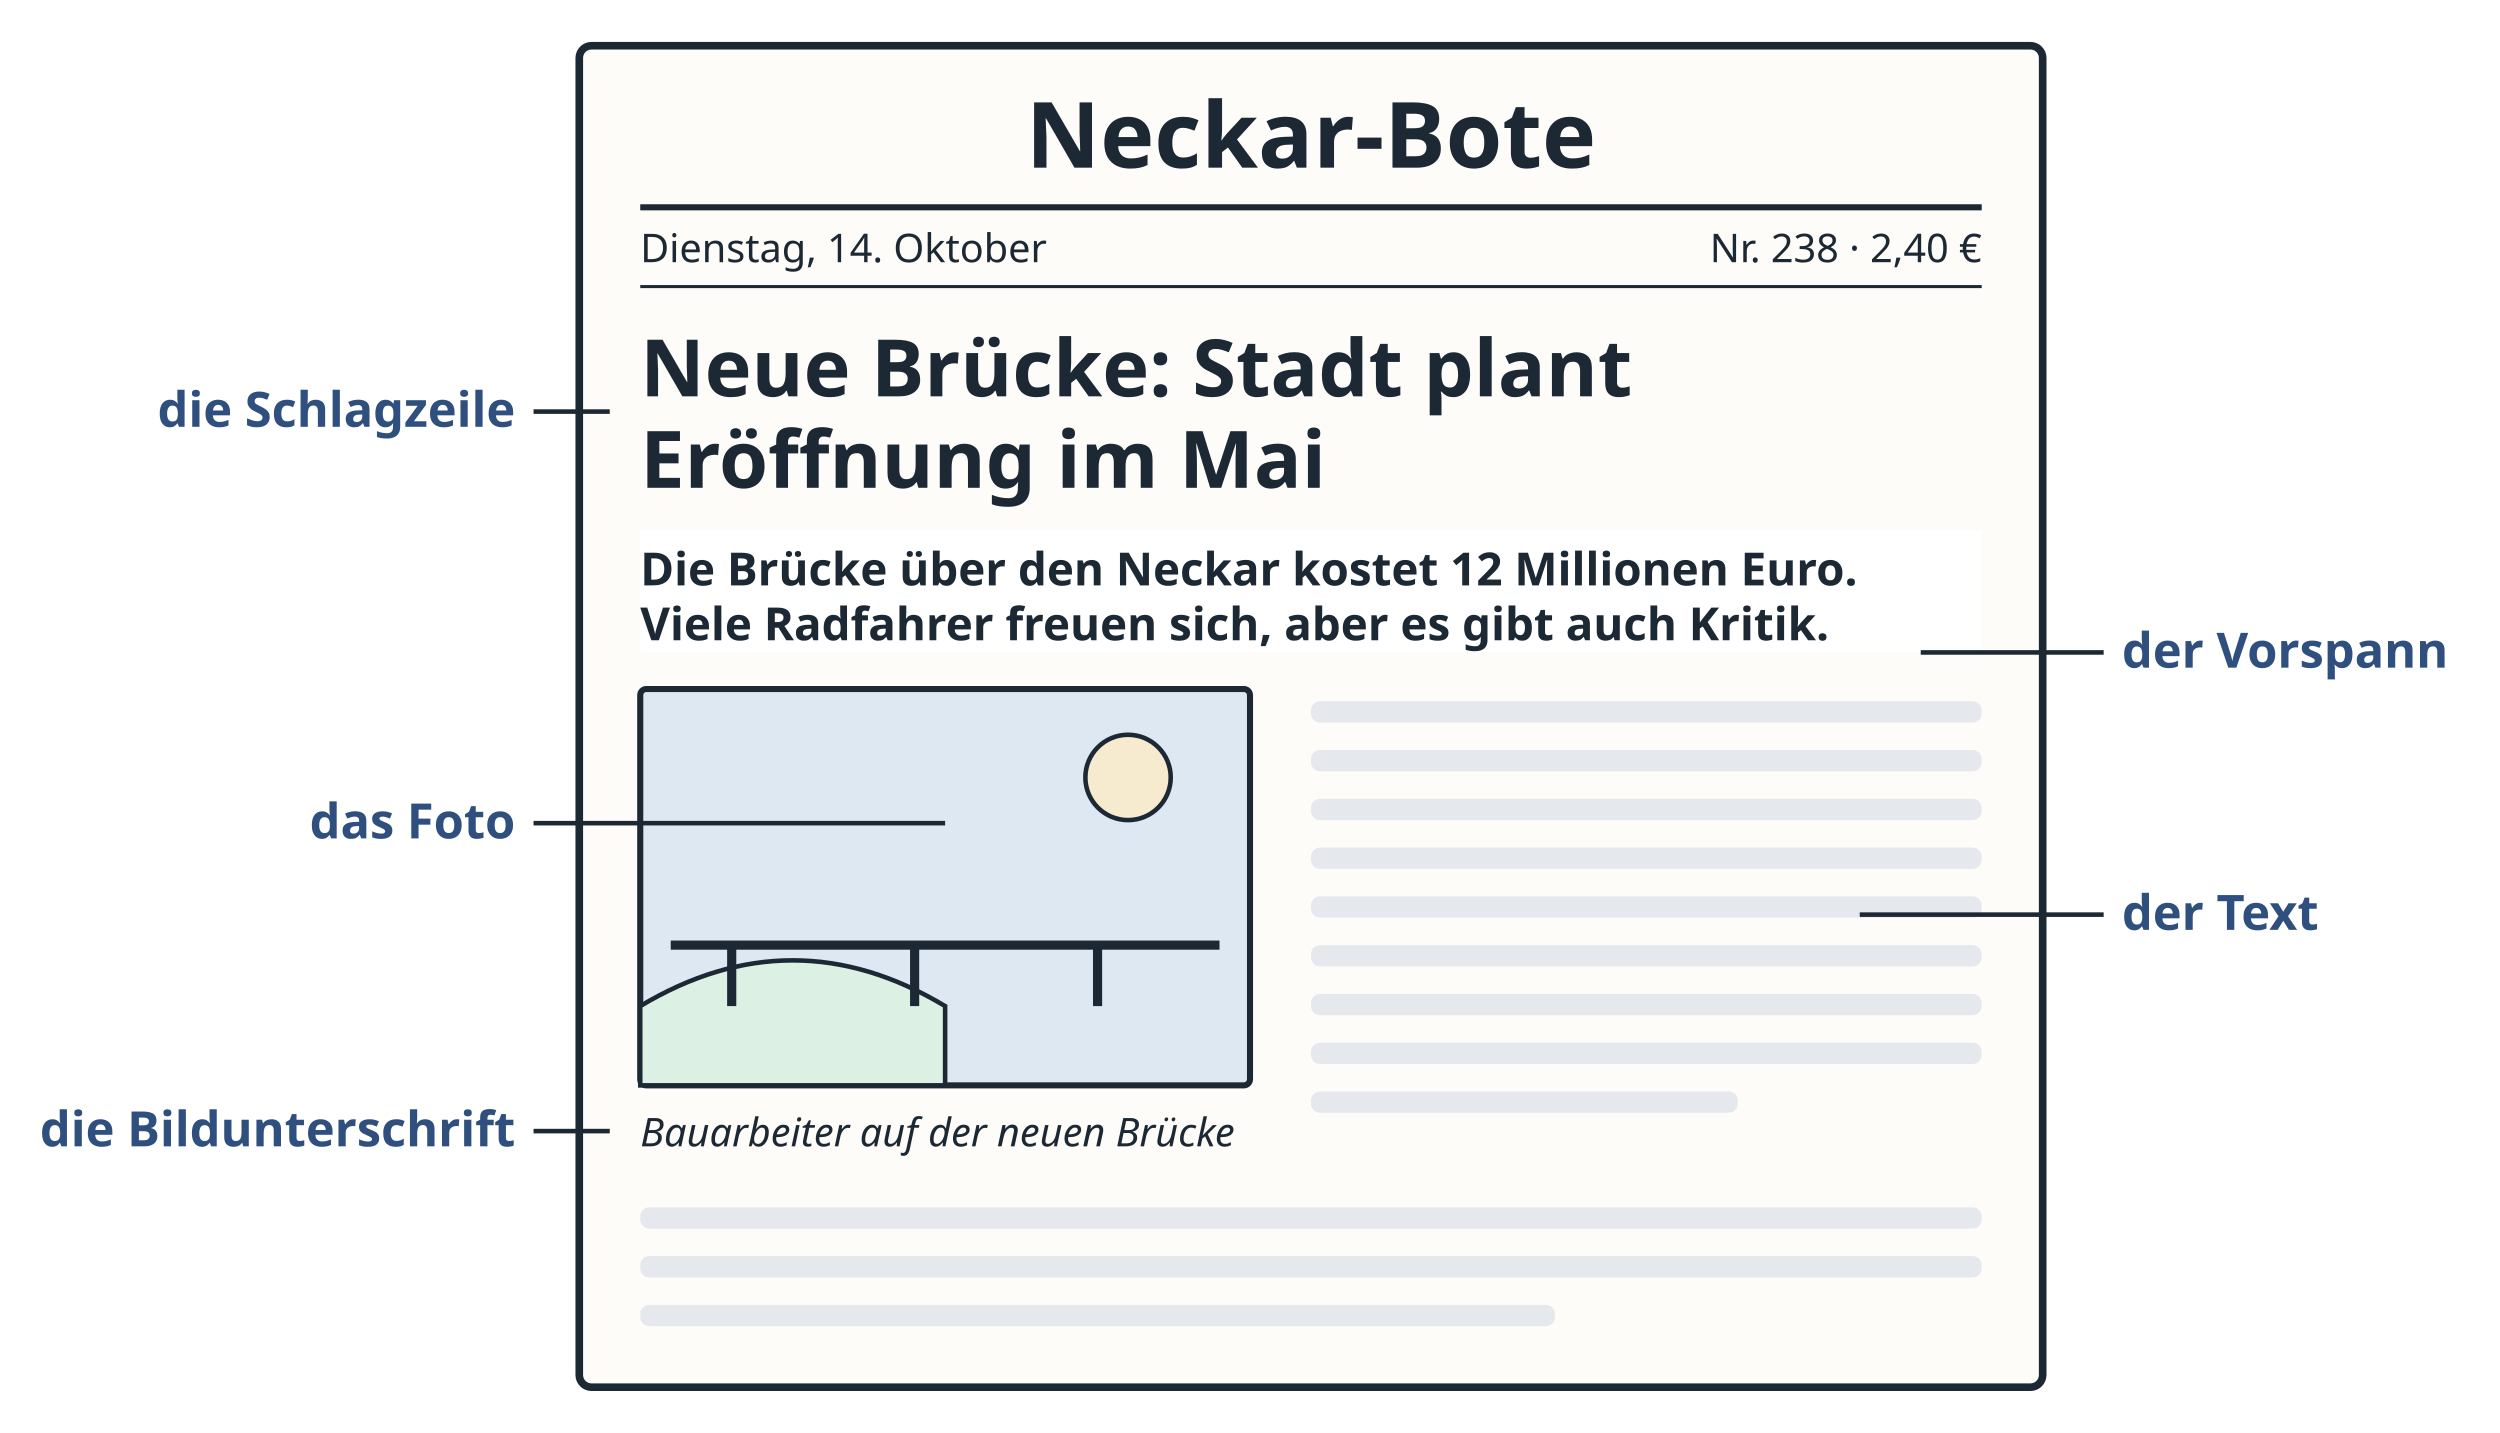
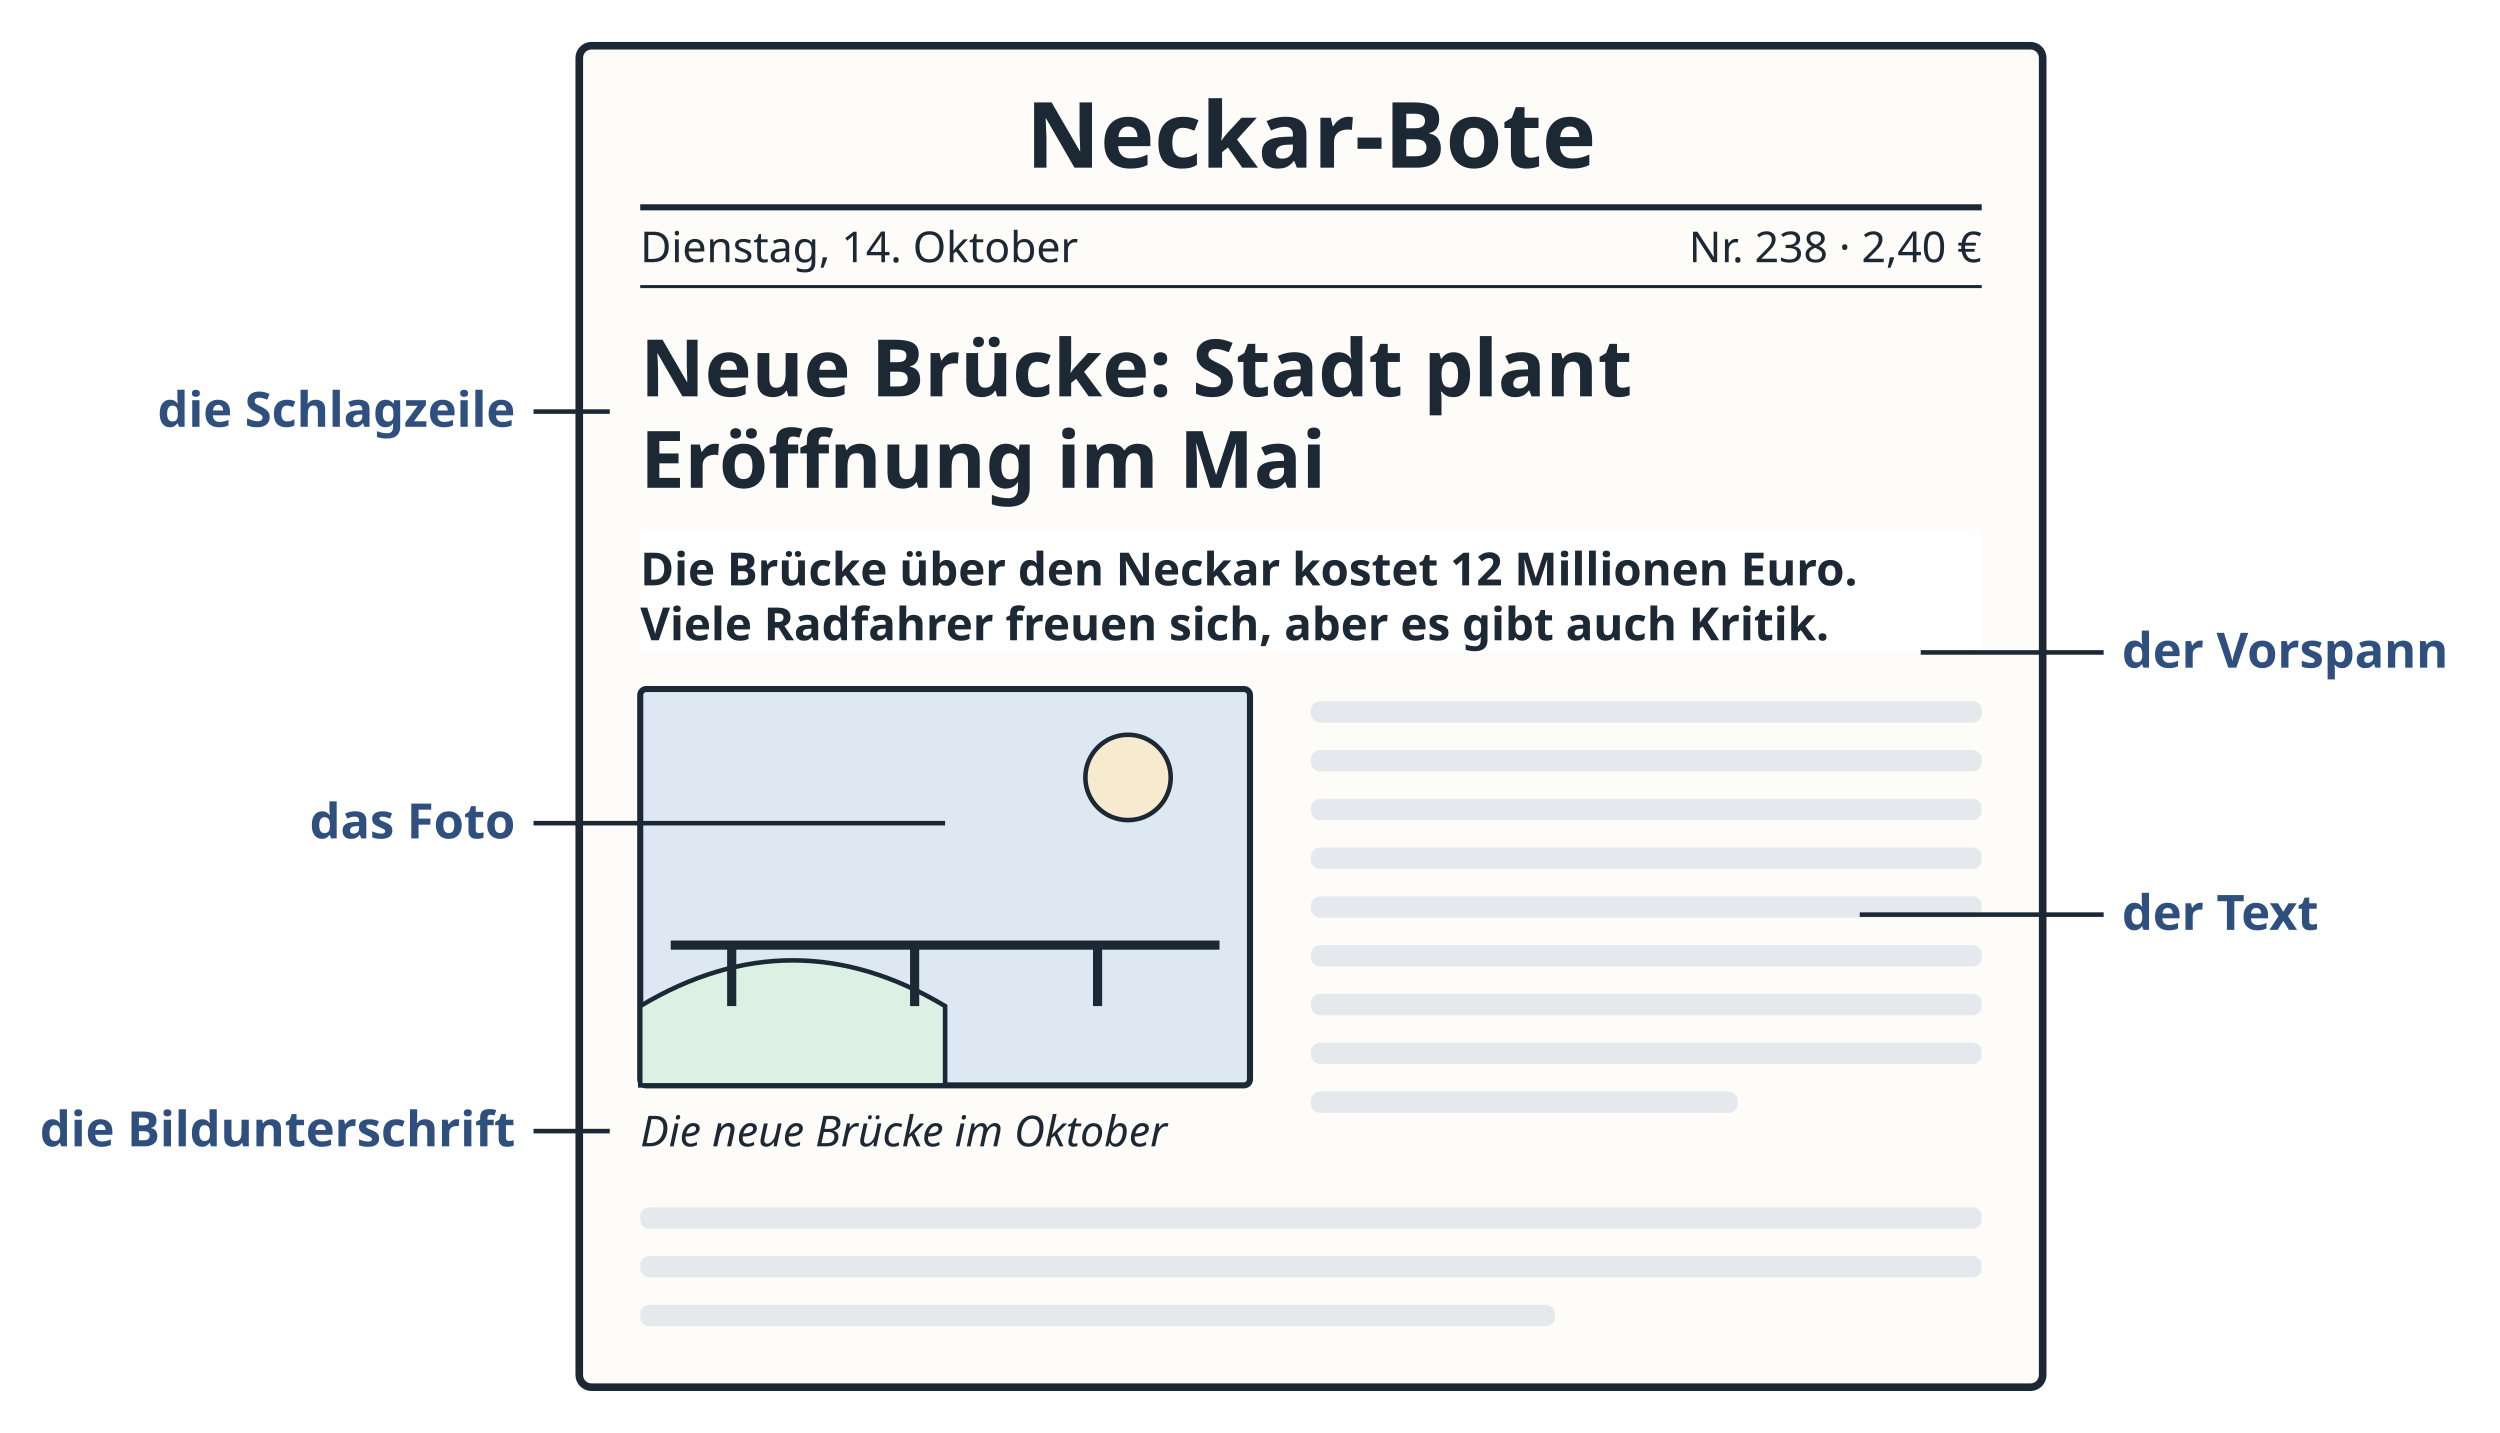
<svg xmlns="http://www.w3.org/2000/svg" viewBox="0 0 820 470" width="820" height="470" role="img" font-family="sans-serif">
  <rect x="0" y="0" width="820" height="470" fill="#ffffff" />
  <rect x="190" y="15" width="480" height="440" rx="4" fill="#fdfcf8" stroke="#1c2833" stroke-width="2.5" />
  <text x="430" y="55" font-size="30" fill="#1c2833" text-anchor="middle" font-weight="bold">Neckar-Bote</text>
  <line x1="210" y1="68" x2="650" y2="68" stroke="#1c2833" stroke-width="2" />
-   <text x="210" y="86" font-size="13" fill="#1c2833" text-anchor="start">Dienstag, 14. Oktober</text>
-   <text x="650" y="86" font-size="13" fill="#1c2833" text-anchor="end">Nr. 238 · 2,40 €</text>
+   <text x="210" y="86" font-size="14" fill="#1c2833" text-anchor="start">Dienstag, 14. Oktober</text>
+   <text x="650" y="86" font-size="14" fill="#1c2833" text-anchor="end">Nr. 238 · 2,40 €</text>
  <line x1="210" y1="94" x2="650" y2="94" stroke="#1c2833" stroke-width="1" />
  <text x="210" y="130" font-size="26" fill="#1c2833" text-anchor="start" font-weight="bold">Neue Brücke: Stadt plant</text>
  <text x="210" y="160" font-size="26" fill="#1c2833" text-anchor="start" font-weight="bold">Eröffnung im Mai</text>
  <rect x="210" y="174" width="440" height="40" rx="0" fill="#ffffff" stroke="#1c2833" stroke-width="0" />
  <text x="210" y="192" font-size="15" fill="#1c2833" text-anchor="start" font-weight="bold">Die Brücke über den Neckar kostet 12 Millionen Euro.</text>
  <text x="210" y="210" font-size="15" fill="#1c2833" text-anchor="start" font-weight="bold">Viele Radfahrer freuen sich, aber es gibt auch Kritik.</text>
  <rect x="210" y="226" width="200" height="130" rx="2" fill="#dde8f3" stroke="#1c2833" stroke-width="2" />
  <path d="M210 330 Q260 300 310 330 L310 356 L210 356 Z" fill="#dcf0e3" stroke="#1c2833" stroke-width="1.5" />
  <path d="M220 310 L400 310 M240 310 L240 330 M300 310 L300 330 M360 310 L360 330" fill="None" stroke="#1c2833" stroke-width="3" />
  <circle cx="370" cy="255" r="14" fill="#f7ebcf" stroke="#1c2833" stroke-width="1.5" />
-   <text x="210" y="376" font-size="13" fill="#1c2833" text-anchor="start" font-style="italic">Bauarbeiter auf der neuen Brücke</text>
+   <text x="210" y="376" font-size="14" fill="#1c2833" text-anchor="start" font-style="italic">Die neue Brücke im Oktober</text>
  <rect x="430" y="230" width="220" height="7" rx="3" fill="#e5e8ec" stroke="#1c2833" stroke-width="0" />
  <rect x="430" y="246" width="220" height="7" rx="3" fill="#e5e8ec" stroke="#1c2833" stroke-width="0" />
  <rect x="430" y="262" width="220" height="7" rx="3" fill="#e5e8ec" stroke="#1c2833" stroke-width="0" />
  <rect x="430" y="278" width="220" height="7" rx="3" fill="#e5e8ec" stroke="#1c2833" stroke-width="0" />
  <rect x="430" y="294" width="220" height="7" rx="3" fill="#e5e8ec" stroke="#1c2833" stroke-width="0" />
  <rect x="430" y="310" width="220" height="7" rx="3" fill="#e5e8ec" stroke="#1c2833" stroke-width="0" />
  <rect x="430" y="326" width="220" height="7" rx="3" fill="#e5e8ec" stroke="#1c2833" stroke-width="0" />
  <rect x="430" y="342" width="220" height="7" rx="3" fill="#e5e8ec" stroke="#1c2833" stroke-width="0" />
  <rect x="430" y="358" width="140" height="7" rx="3" fill="#e5e8ec" stroke="#1c2833" stroke-width="0" />
  <rect x="210" y="396" width="440" height="7" rx="3" fill="#e5e8ec" stroke="#1c2833" stroke-width="0" />
  <rect x="210" y="412" width="440" height="7" rx="3" fill="#e5e8ec" stroke="#1c2833" stroke-width="0" />
  <rect x="210" y="428" width="300" height="7" rx="3" fill="#e5e8ec" stroke="#1c2833" stroke-width="0" />
  <line x1="200" y1="135" x2="175" y2="135" stroke="#1c2833" stroke-width="1.5" />
  <text x="169" y="140" font-size="16" fill="#2f4f7f" text-anchor="end" font-weight="bold">die Schlagzeile</text>
  <line x1="630" y1="214" x2="690" y2="214" stroke="#1c2833" stroke-width="1.5" />
  <text x="696" y="219" font-size="16" fill="#2f4f7f" text-anchor="start" font-weight="bold">der Vorspann</text>
  <line x1="310" y1="270" x2="175" y2="270" stroke="#1c2833" stroke-width="1.5" />
  <text x="169" y="275" font-size="16" fill="#2f4f7f" text-anchor="end" font-weight="bold">das Foto</text>
  <line x1="200" y1="371" x2="175" y2="371" stroke="#1c2833" stroke-width="1.5" />
  <text x="169" y="376" font-size="16" fill="#2f4f7f" text-anchor="end" font-weight="bold">die Bildunterschrift</text>
  <line x1="610" y1="300" x2="690" y2="300" stroke="#1c2833" stroke-width="1.5" />
  <text x="696" y="305" font-size="16" fill="#2f4f7f" text-anchor="start" font-weight="bold">der Text</text>
</svg>
